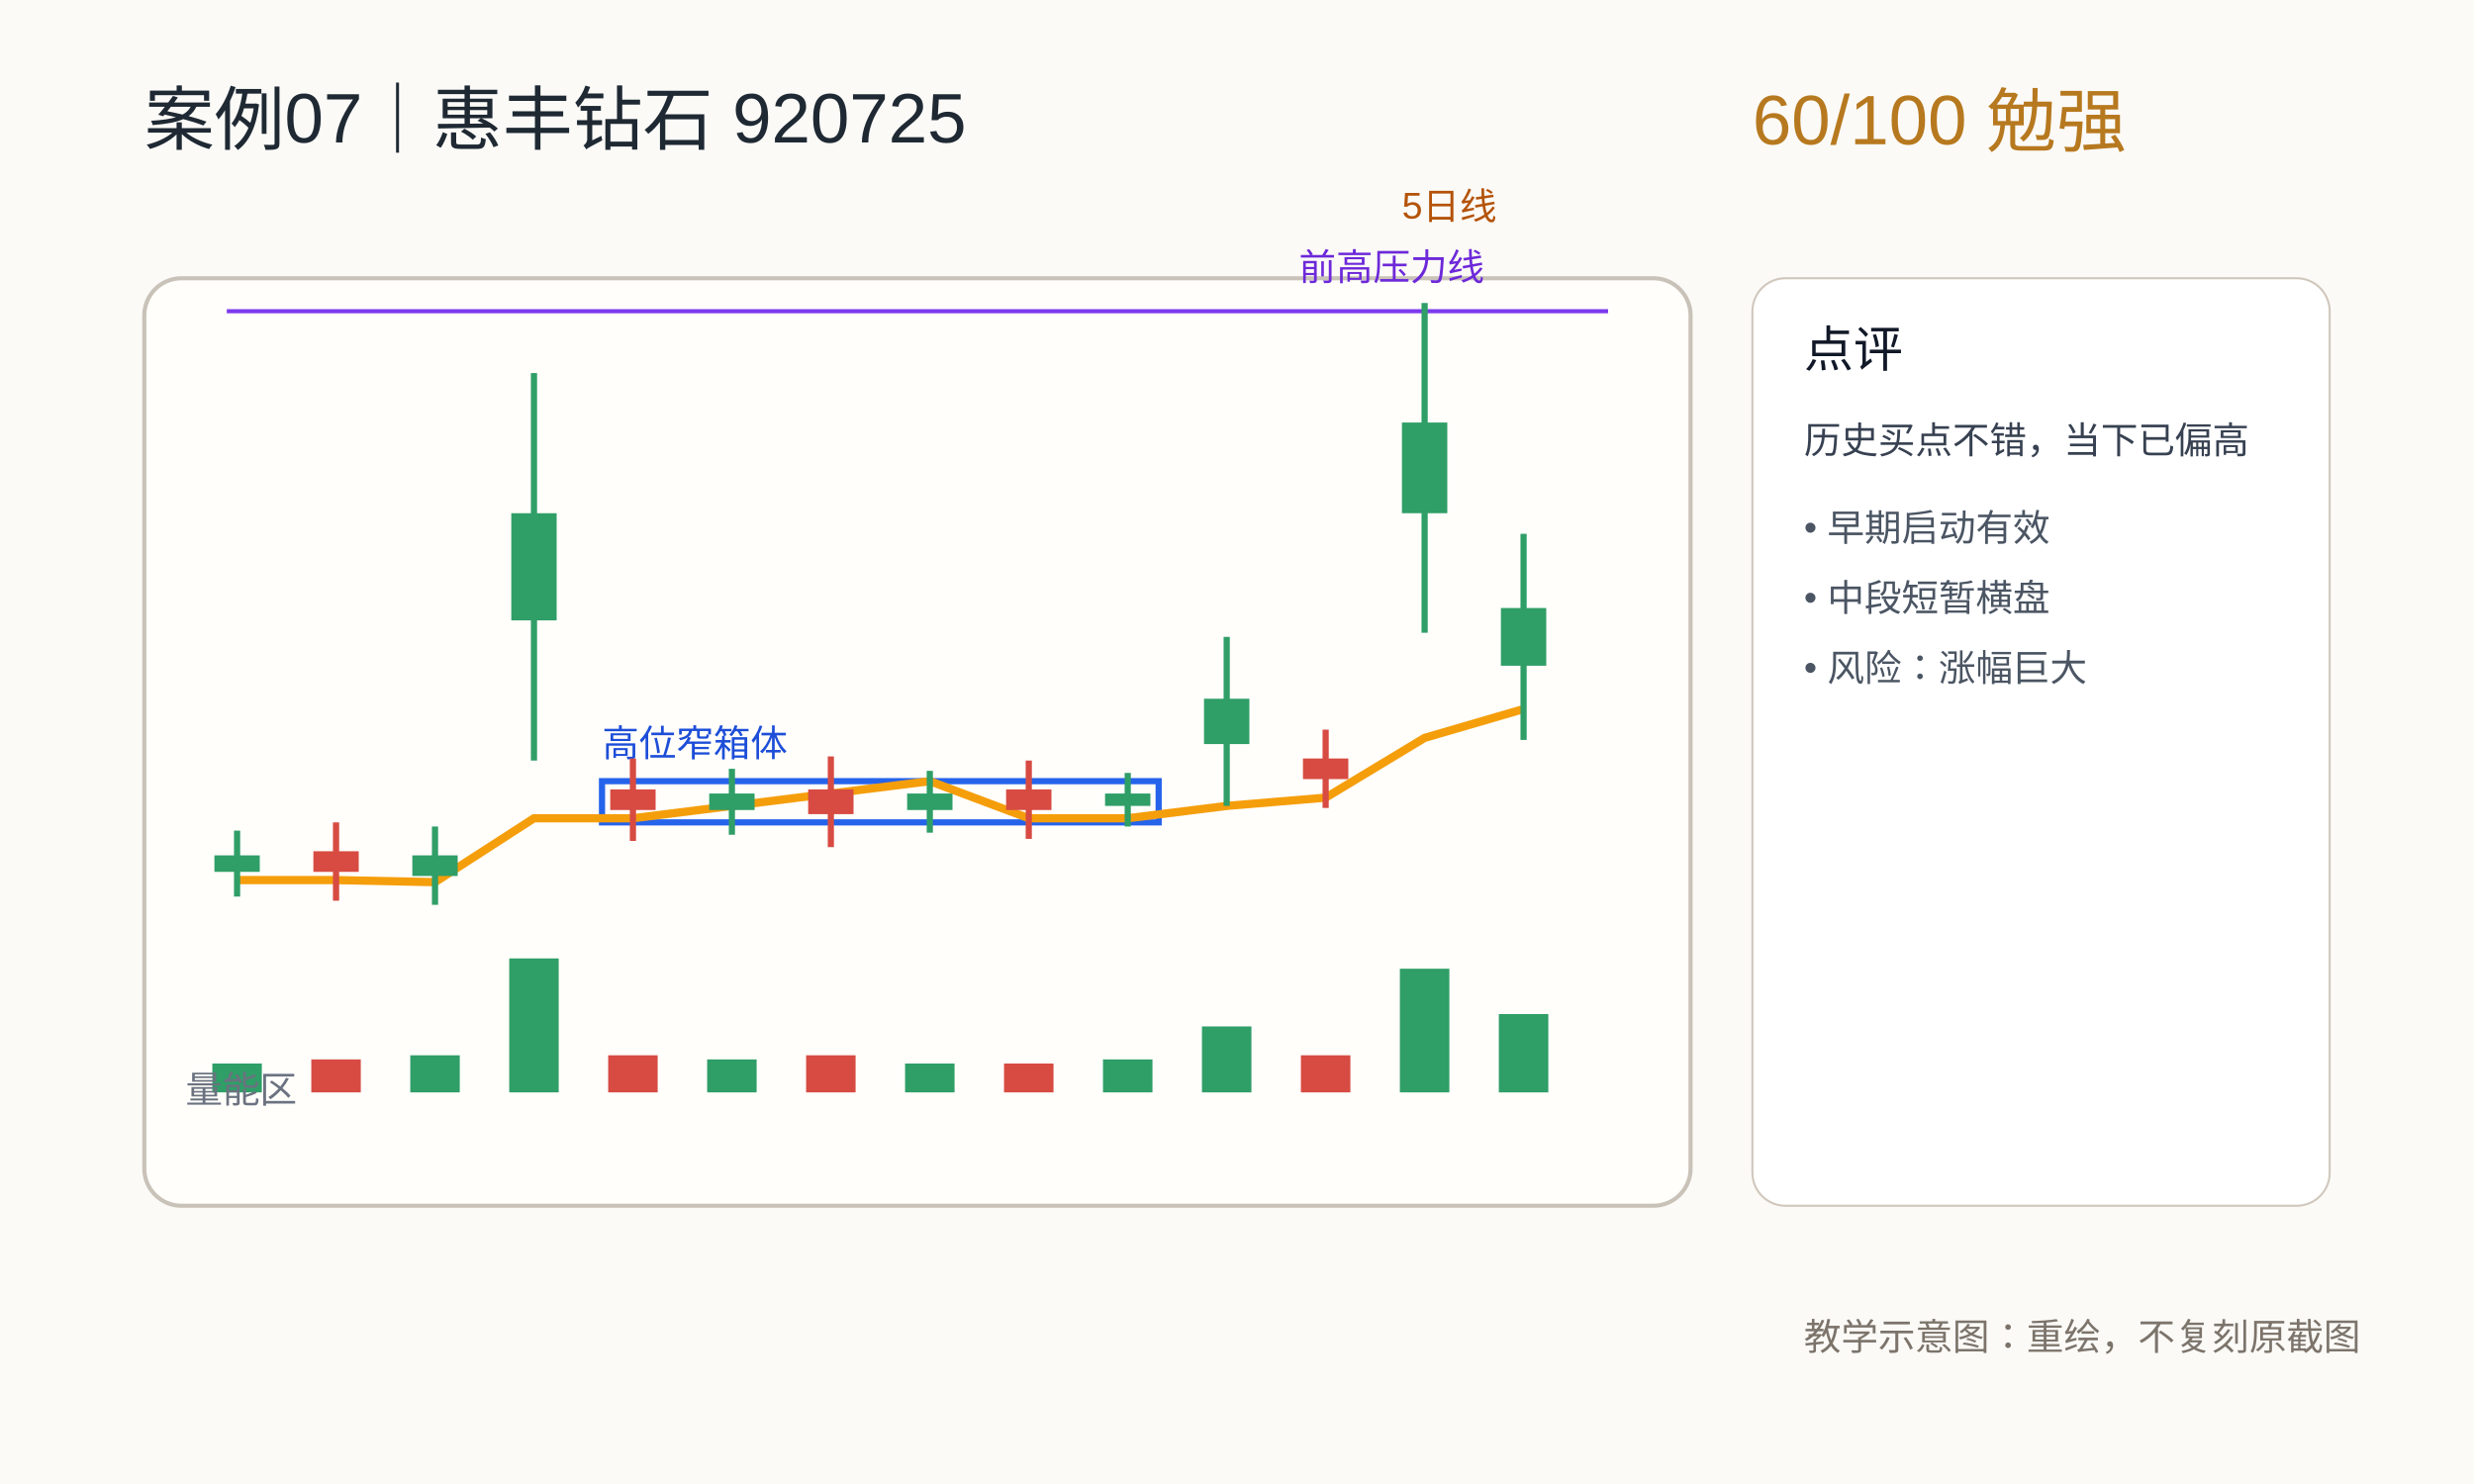
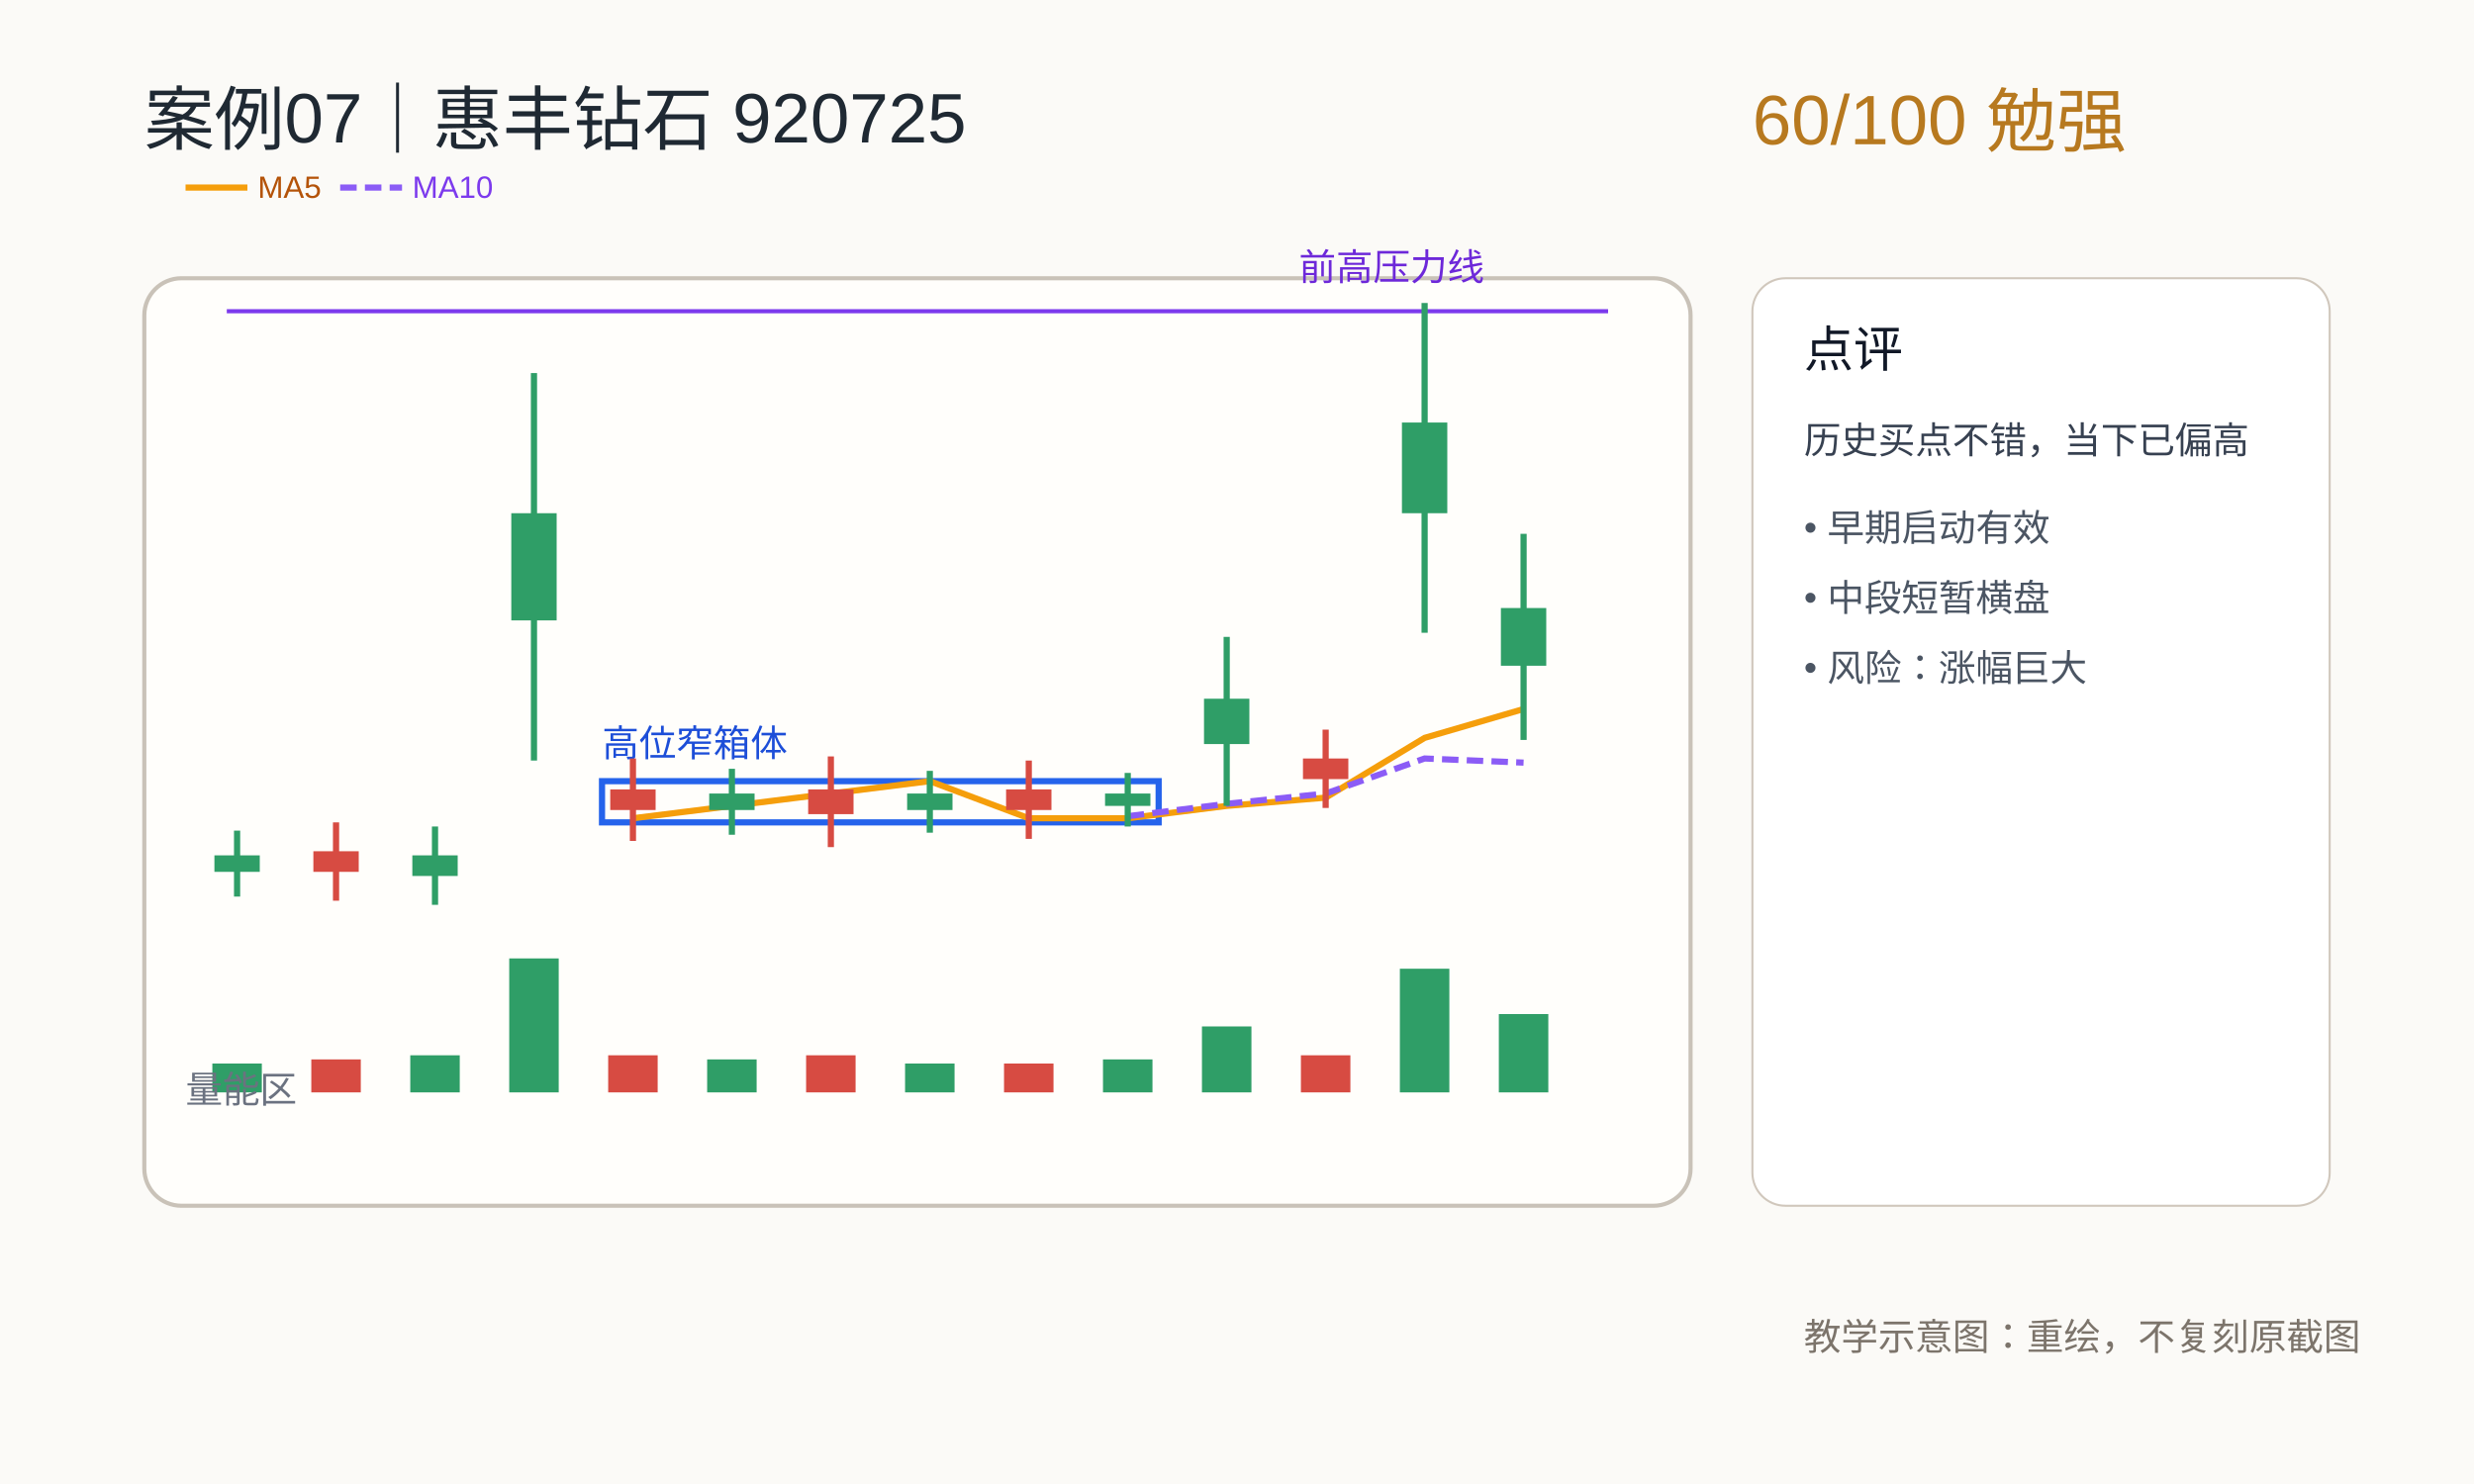
<svg xmlns="http://www.w3.org/2000/svg" width="1200" height="720" viewBox="0 0 1200 720">
  <rect width="1200" height="720" fill="#fbfaf7" />
  <rect x="70" y="135" width="750" height="450" rx="18" fill="#fffefb" stroke="#c9c2b8" stroke-width="2" />
  <text x="70" y="70" font-size="34" font-family="PingFang SC, Arial" fill="#1f2933">案例07｜惠丰钻石 920725</text>
  <text x="850" y="70" font-size="34" font-family="PingFang SC, Arial" fill="#b7791f">60/100  勉强</text>
  <line x1="110" y1="151" x2="780" y2="151" stroke="#7c3aed" stroke-width="2" />
  <text x="630" y="136" font-size="18" font-family="PingFang SC, Arial" fill="#6d28d9">前高压力线</text>
  <rect x="292" y="379" width="270" height="20" fill="none" stroke="#2563eb" stroke-width="3" />
  <text x="292" y="367" font-size="18" font-family="PingFang SC, Arial" fill="#1d4ed8">高位窄箱体</text>
-   <polyline points="115,427 163,427 211,428 259,397 307,397 355,391 403,385 451,379 499,397 547,397 595,391 643,387 691,358 739,344" fill="none" stroke="#f59e0b" stroke-width="4" />
-   <text x="680" y="106" font-size="18" font-family="PingFang SC, Arial" fill="#b45309">5日线</text>
+   <polyline points="307,397 355,391 403,385 451,379 499,397 547,397 595,391 643,387 691,358 739,344" fill="none" stroke="#f59e0b" stroke-width="3" />
+   <polyline points="547,396 595,390 643,385 691,368 739,370" fill="none" stroke="#8b5cf6" stroke-width="3" stroke-dasharray="8,4" />
+   <line x1="90" y1="91" x2="120" y2="91" stroke="#f59e0b" stroke-width="3" />
+   <text x="125" y="96" font-size="15" font-family="PingFang SC, Arial" fill="#b45309">MA5</text>
+   <line x1="165" y1="91" x2="195" y2="91" stroke="#8b5cf6" stroke-width="3" stroke-dasharray="8,4" />
+   <text x="200" y="96" font-size="15" font-family="PingFang SC, Arial" fill="#7c3aed">MA10</text>
  <line x1="115" y1="403" x2="115" y2="435" stroke="#2f9e67" stroke-width="3" />
  <rect x="104" y="415" width="22" height="8" fill="#2f9e67" />
  <line x1="163" y1="399" x2="163" y2="437" stroke="#d74b42" stroke-width="3" />
  <rect x="152" y="413" width="22" height="10" fill="#d74b42" />
  <line x1="211" y1="401" x2="211" y2="439" stroke="#2f9e67" stroke-width="3" />
  <rect x="200" y="415" width="22" height="10" fill="#2f9e67" />
  <line x1="259" y1="181" x2="259" y2="369" stroke="#2f9e67" stroke-width="3" />
  <rect x="248" y="249" width="22" height="52" fill="#2f9e67" />
  <line x1="307" y1="368" x2="307" y2="408" stroke="#d74b42" stroke-width="3" />
  <rect x="296" y="383" width="22" height="10" fill="#d74b42" />
  <line x1="355" y1="373" x2="355" y2="405" stroke="#2f9e67" stroke-width="3" />
  <rect x="344" y="385" width="22" height="8" fill="#2f9e67" />
  <line x1="403" y1="367" x2="403" y2="411" stroke="#d74b42" stroke-width="3" />
  <rect x="392" y="383" width="22" height="12" fill="#d74b42" />
  <line x1="451" y1="374" x2="451" y2="404" stroke="#2f9e67" stroke-width="3" />
  <rect x="440" y="385" width="22" height="8" fill="#2f9e67" />
  <line x1="499" y1="369" x2="499" y2="407" stroke="#d74b42" stroke-width="3" />
  <rect x="488" y="383" width="22" height="10" fill="#d74b42" />
  <line x1="547" y1="375" x2="547" y2="401" stroke="#2f9e67" stroke-width="3" />
  <rect x="536" y="385" width="22" height="6" fill="#2f9e67" />
  <line x1="595" y1="309" x2="595" y2="391" stroke="#2f9e67" stroke-width="3" />
  <rect x="584" y="339" width="22" height="22" fill="#2f9e67" />
  <line x1="643" y1="354" x2="643" y2="392" stroke="#d74b42" stroke-width="3" />
  <rect x="632" y="368" width="22" height="10" fill="#d74b42" />
  <line x1="691" y1="147" x2="691" y2="307" stroke="#2f9e67" stroke-width="3" />
  <rect x="680" y="205" width="22" height="44" fill="#2f9e67" />
  <line x1="739" y1="259" x2="739" y2="359" stroke="#2f9e67" stroke-width="3" />
  <rect x="728" y="295" width="22" height="28" fill="#2f9e67" />
  <rect x="103" y="516" width="24" height="14" fill="#2f9e67" />
  <rect x="151" y="514" width="24" height="16" fill="#d74b42" />
  <rect x="199" y="512" width="24" height="18" fill="#2f9e67" />
  <rect x="247" y="465" width="24" height="65" fill="#2f9e67" />
  <rect x="295" y="512" width="24" height="18" fill="#d74b42" />
  <rect x="343" y="514" width="24" height="16" fill="#2f9e67" />
  <rect x="391" y="512" width="24" height="18" fill="#d74b42" />
  <rect x="439" y="516" width="24" height="14" fill="#2f9e67" />
  <rect x="487" y="516" width="24" height="14" fill="#d74b42" />
  <rect x="535" y="514" width="24" height="16" fill="#2f9e67" />
  <rect x="583" y="498" width="24" height="32" fill="#2f9e67" />
  <rect x="631" y="512" width="24" height="18" fill="#d74b42" />
  <rect x="679" y="470" width="24" height="60" fill="#2f9e67" />
  <rect x="727" y="492" width="24" height="38" fill="#2f9e67" />
  <text x="90" y="535" font-size="18" font-family="PingFang SC, Arial" fill="#6b7280">量能区</text>
  <rect x="850" y="135" width="280" height="450" rx="16" fill="#ffffff" stroke="#d0c7bc" />
  <text x="875" y="178" font-size="24" font-family="PingFang SC, Arial" fill="#111827">点评</text>
  <text x="875" y="220" font-size="18" font-family="PingFang SC, Arial" fill="#374151">历史买点不错，当下已偏高</text>
  <text x="875" y="262" font-size="18" font-family="PingFang SC, Arial" fill="#4b5563">• 早期启动有效</text>
  <text x="875" y="296" font-size="18" font-family="PingFang SC, Arial" fill="#4b5563">• 中段短暂横盘</text>
  <text x="875" y="330" font-size="18" font-family="PingFang SC, Arial" fill="#4b5563">• 风险：涨幅巨大</text>
  <text x="875" y="655" font-size="18" font-family="PingFang SC, Arial" fill="#7c746b">教学示意图：重绘，不复刻原截图</text>
</svg>
